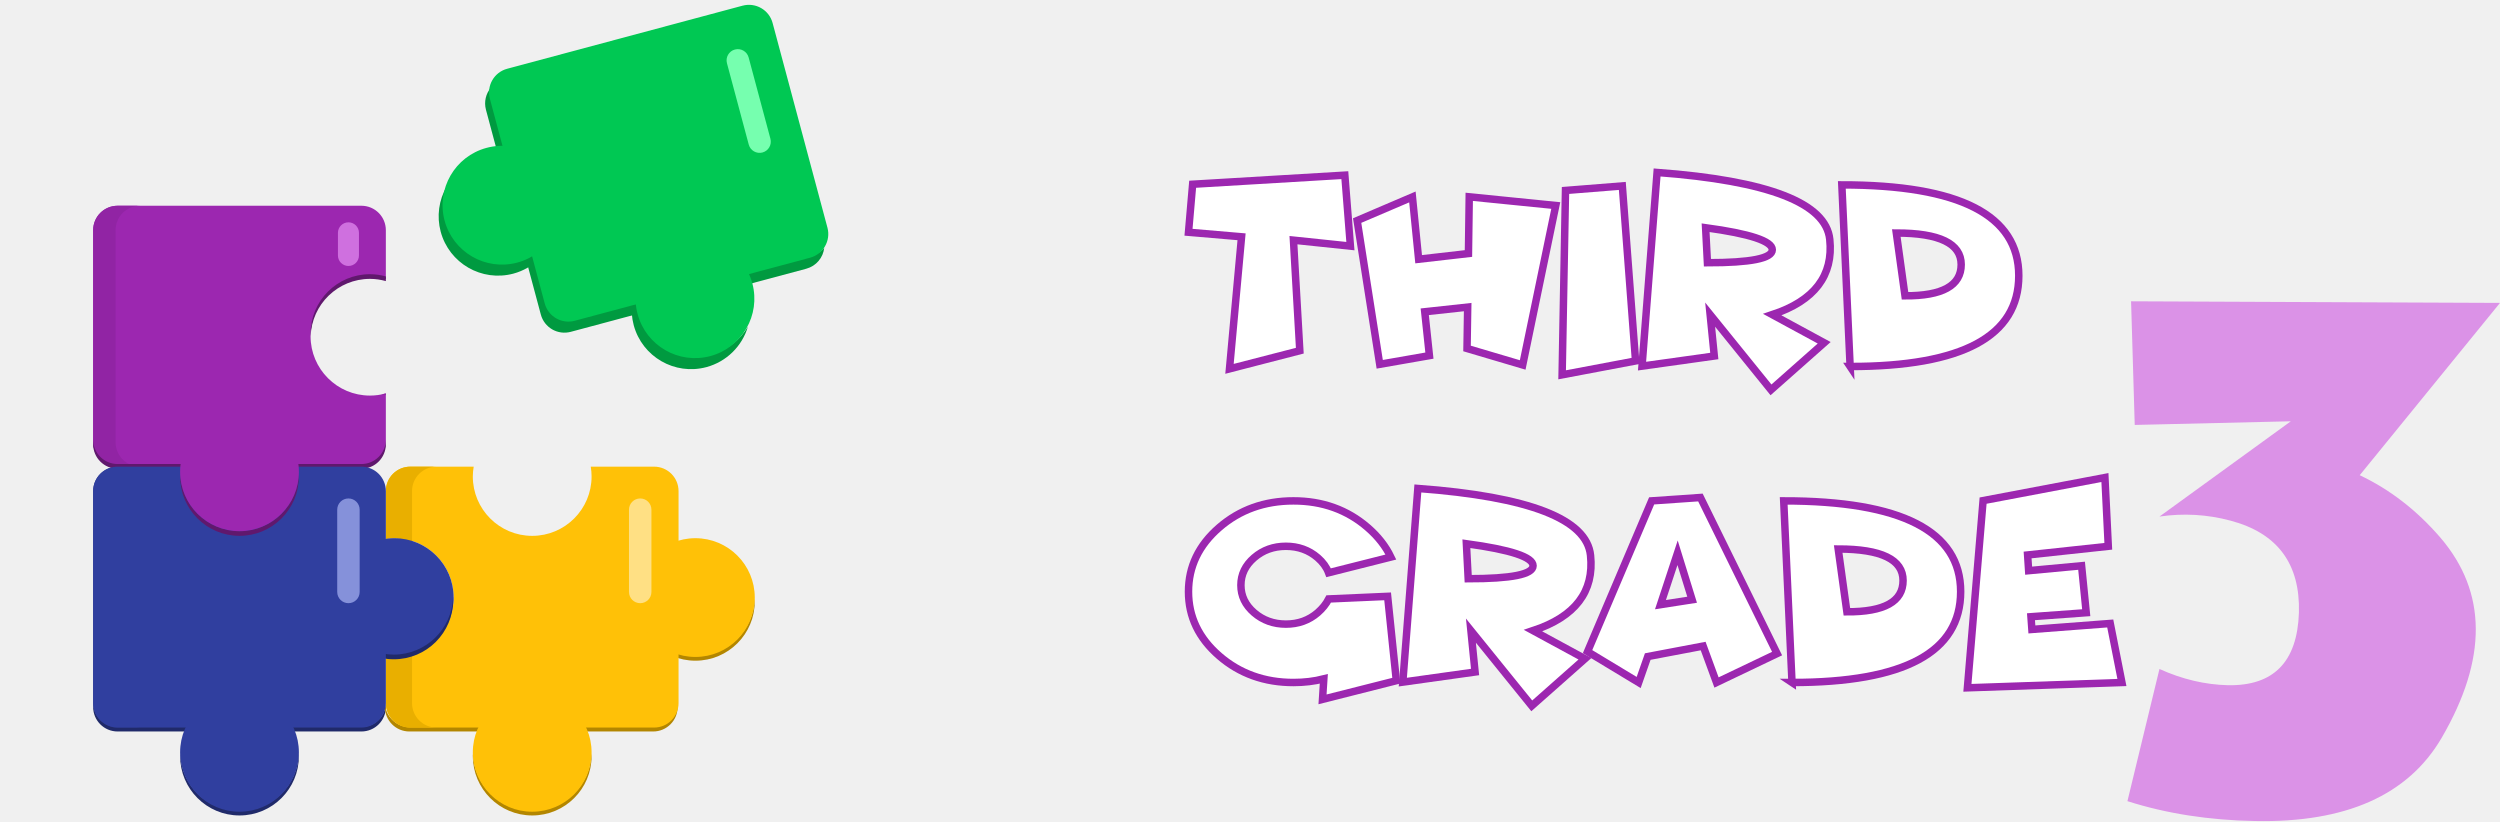
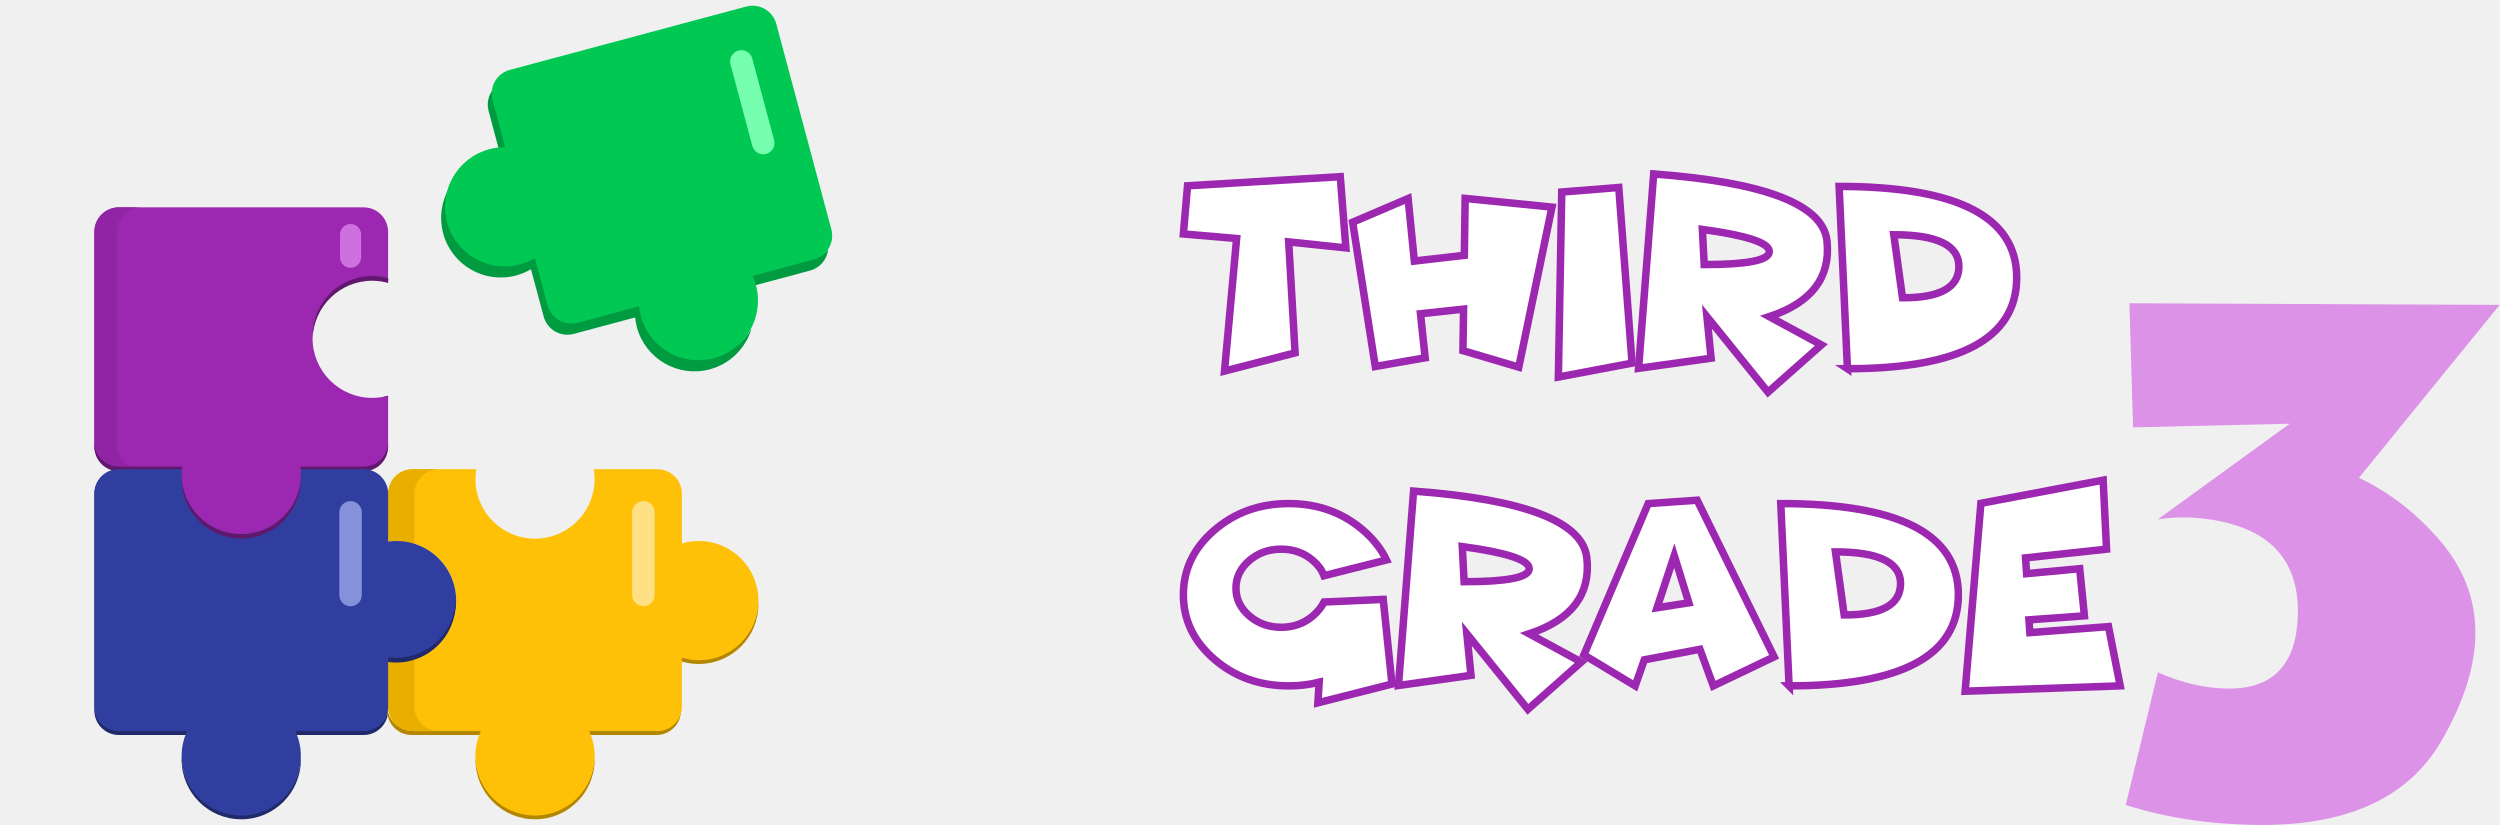
- <svg xmlns="http://www.w3.org/2000/svg" width="1003.671" height="330" version="1.1" viewBox="0 0 265.555 87.312">
-   <rect x=".114" y=".114" width="264.355" height="87.084" ry="3.035" opacity="0" stroke-width=".228" />
-   <path d="m9.894 74.601v0.497c0 1.441 1.16 2.602 2.602 2.602h25.888c1.441 0 2.602-1.16 2.602-2.602v-0.497c0 1.441-1.16 2.602-2.602 2.602h-25.888c-1.441 0-2.602-1.16-2.602-2.602z" fill="#202a6a" stroke-width=".109" />
-   <path d="m40.886 74.601v0.497c0 1.441 1.16 2.602 2.602 2.602h25.888c1.441 0 2.602-1.16 2.602-2.602v-0.497c0 1.441-1.16 2.602-2.602 2.602h-25.888c-1.441 0-2.602-1.16-2.602-2.602z" fill="#b38600" stroke-width=".109" />
-   <g stroke-width=".412">
-     <path d="m31.737 80.022a6.308 6.308 0 0 1 -6.297 6.101 6.308 6.308 0 0 1 -6.297 -6.018 6.308 6.308 0 0 0 -0.01 0.207 6.308 6.308 0 0 0 6.308 6.308 6.308 6.308 0 0 0 6.308 -6.308 6.308 6.308 0 0 0 -0.01 -0.29z" fill="#202a6a" />
-     <path d="m62.829 80.022a6.308 6.308 0 0 1 -6.297 6.101 6.308 6.308 0 0 1 -6.297 -6.018 6.308 6.308 0 0 0 -0.01 0.207 6.308 6.308 0 0 0 6.308 6.308 6.308 6.308 0 0 0 6.308 -6.308 6.308 6.308 0 0 0 -0.01 -0.29z" fill="#b38600" />
-     <path d="m80.162 63.582a6.308 6.308 0 0 1 -6.297 6.101 6.308 6.308 0 0 1 -6.297 -6.018 6.308 6.308 0 0 0 -0.01 0.207 6.308 6.308 0 0 0 6.308 6.308 6.308 6.308 0 0 0 6.308 -6.308 6.308 6.308 0 0 0 -0.01 -0.29z" fill="#b38600" />
-     <circle cx="25.44" cy="79.915" r="6.308" fill="#303f9f" />
-   </g>
-   <g transform="matrix(.411661 0 0 .411661 32.14218 2.44982)" fill="#ffc107">
-     <path d="m27.802 114.46c-3.501 0-6.32 2.819-6.32 6.32v12.31a15.323 15.323 0 0 1 2.171 -0.171 15.323 15.323 0 0 1 15.323 15.323 15.323 15.323 0 0 1 -15.323 15.323 15.323 15.323 0 0 1 -2.171 -0.174v12.072c0 3.501 2.819 6.32 6.32 6.32h62.887c3.501 0 6.32-2.819 6.32-6.32v-54.683c0-3.501-2.819-6.32-6.32-6.32h-16.335a15.323 15.323 0 0 1 0.214 2.534 15.323 15.323 0 0 1 -15.323 15.323 15.323 15.323 0 0 1 -15.323 -15.323 15.323 15.323 0 0 1 0.228 -2.534z" />
-     <circle cx="59.245" cy="188.177" r="15.323" />
-     <circle transform="rotate(90)" cx="148.242" cy="-101.353" r="15.323" />
-   </g>
-   <g transform="matrix(.411661 0 0 .411661 3.039621 -3.160804)" fill="#009a40">
-     <path d="m119.279 30.298c-1.285 1.524-1.825 3.631-1.268 5.711l14.153 52.82c0.906 3.382 4.359 5.375 7.741 4.469l60.745-16.277c2.597-0.696 4.373-2.893 4.648-5.407-0.804 0.954-1.899 1.681-3.2 2.029l-60.745 16.277c-3.382 0.906-6.834-1.087-7.74-4.469l-14.153-52.82c-0.21-0.785-0.263-1.573-0.18-2.332z" />
-     <path d="m107.899 55.756a15.323 15.323 0 0 0 -1.575 11.69 15.323 15.323 0 0 0 18.766 10.834 15.323 15.323 0 0 0 10.707 -10.454 15.323 15.323 0 0 1 -9.259 7.076 15.323 15.323 0 0 1 -18.767 -10.835 15.323 15.323 0 0 1 0.127 -8.311z" />
-     <path d="m157.706 79.882a15.323 15.323 0 0 0 -1.575 11.69 15.323 15.323 0 0 0 18.766 10.834 15.323 15.323 0 0 0 10.707 -10.454 15.323 15.323 0 0 1 -9.259 7.076 15.323 15.323 0 0 1 -18.767 -10.834 15.323 15.323 0 0 1 0.127 -8.312z" />
-   </g>
-   <g transform="matrix(.3976339 -.1065457 .1065457 .3976339 7.449687 64.39207)" fill="#00c853">
-     <rect x="138.507" y="-104.767" width="75.527" height="67.323" ry="6.32" />
-     <circle transform="rotate(90)" cx="-71.105" cy="-134.405" r="15.323" />
-     <circle cx="176.271" cy="-34.91" r="15.323" />
-   </g>
-   <g stroke-width=".412">
-     <rect transform="rotate(-15)" x="72.849" y="25.284" width="2.384" height="11.324" ry="1.192" fill="#76ffaf" />
-     <rect x="66.812" y="52.946" width="2.384" height="11.125" ry="1.192" fill="#ffe084" />
-     <rect transform="rotate(90)" x="24.337" y="-37.211" width="2.384" height="11.125" ry="1.192" fill="#d27ae1" />
-   </g>
-   <g transform="matrix(.411661 0 0 .411661 32.14218 2.44982)" stroke-width=".265">
-     <path d="m-47.726 47.137c-3.501 0-6.32 2.819-6.32 6.32v54.683c0 3.501 2.819 6.32 6.32 6.32h62.888c3.501 0 6.32-2.819 6.32-6.32v-12.578a15.323 15.323 0 0 1 -4.102 0.559 15.323 15.323 0 0 1 -15.323 -15.323 15.323 15.323 0 0 1 15.323 -15.323 15.323 15.323 0 0 1 4.102 0.576v-12.595c0-3.501-2.819-6.32-6.32-6.32z" fill="#9c27b0" />
-     <path d="m-47.726 47.137c-3.501 0-6.32 2.819-6.32 6.32v54.683c0 3.501 2.819 6.32 6.32 6.32h5.791c-3.501 0-6.32-2.819-6.32-6.32v-54.683c0-3.501 2.819-6.32 6.32-6.32zm69.208 18.451a15.323 15.323 0 0 0 -1.223 0.18 15.323 15.323 0 0 1 1.223 0.284zm0 29.974a15.323 15.323 0 0 1 -1.22 0.274 15.323 15.323 0 0 0 1.22 0.184z" fill="#9124a4" />
-     <path d="m-47.726 114.46c-3.501 0-6.32 2.819-6.32 6.32v54.683c0 3.501 2.819 6.32 6.32 6.32h6.274c-3.501 0-6.32-2.818-6.32-6.32v-54.683c0-3.501 2.819-6.32 6.32-6.32z" fill="#283484" />
-     <path d="m27.802 114.46c-3.501 0-6.32 2.819-6.32 6.32v12.31c0.719-0.108 1.444-0.165 2.171-0.171 14.424 0.763 19.926 29.98 0 30.646-0.727-6e-3 -1.453-0.064-2.171-0.174v12.072c0 3.501 2.819 6.32 6.32 6.32h6.756c-3.501 0-6.32-2.819-6.32-6.32v-18.434c0.719 0.109 1.444 0.167 2.171 0.174v-18.964c-0.727 5e-3 -1.453 0.062-2.171 0.171v-17.629c0-3.501 2.819-6.32 6.32-6.32z" fill="#e9af00" />
-   </g>
-   <circle transform="rotate(90)" cx="63.475" cy="-41.879" r="6.308" fill="#303f9f" stroke-width=".412" />
-   <rect x="35.896" y="23.615" width="2.233" height="4.637" ry="1.116" fill="#cf70df" stroke-width=".412" />
-   <path d="m39.297 29.125a6.308 6.308 0 0 0 -6.308 6.308 6.308 6.308 0 0 0 0.01 0.291 6.308 6.308 0 0 1 6.298 -6.102 6.308 6.308 0 0 1 1.689 0.237v-0.497a6.308 6.308 0 0 0 -1.689 -0.237zm-29.403 17.563v0.497c0 1.441 1.16 2.602 2.602 2.602h25.888c1.441 0 2.602-1.16 2.602-2.602v-0.497c0 1.441-1.16 2.602-2.602 2.602h-25.888c-1.441 0-2.602-1.16-2.602-2.602z" fill="#60186d" stroke-width=".109" />
-   <g stroke-width=".412">
-     <path d="m48.127 63.433a6.308 6.308 0 0 1 -6.297 6.101 6.308 6.308 0 0 1 -6.297 -6.018 6.308 6.308 0 0 0 -0.01 0.207 6.308 6.308 0 0 0 6.308 6.308 6.308 6.308 0 0 0 6.308 -6.308 6.308 6.308 0 0 0 -0.01 -0.29z" fill="#202a6a" />
-     <rect x="9.894" y="49.568" width="31.092" height="27.714" ry="2.602" fill="#303f9f" />
-     <rect x="35.82" y="52.946" width="2.384" height="11.125" ry="1.192" fill="#8591da" />
-     <path d="m31.737 50.321a6.308 6.308 0 0 1 -6.297 6.101 6.308 6.308 0 0 1 -6.297 -6.018 6.308 6.308 0 0 0 -0.01 0.207 6.308 6.308 0 0 0 6.308 6.308 6.308 6.308 0 0 0 6.308 -6.308 6.308 6.308 0 0 0 -0.01 -0.29z" fill="#60186d" />
-     <circle cx="25.44" cy="50.115" r="6.308" fill="#9c27b0" />
-   </g>
-   <g transform="translate(0,-199.9114)" fill="#db92e7" style="font-feature-settings:normal;font-variant-caps:normal;font-variant-ligatures:normal;font-variant-numeric:normal" aria-label="3">
-     <path d="m226.367 231.915 0.388 13.134 16.58-0.388-13.953 10.12q3.833-0.56 7.536 0.431 7.493 1.981 7.278 9.775-0.258 7.838-7.536 7.708-3.66-0.086-7.278-1.723l-3.402 14.039q6.201 1.981 13.522 2.11 14.512 0.301 19.852-8.828 7.321-12.575-0.129-21.273-3.747-4.349-8.57-6.632l14.9-18.302z" fill="#db92e7" stroke-width=".265" style="font-feature-settings:normal;font-variant-caps:normal;font-variant-ligatures:normal;font-variant-numeric:normal" />
-   </g>
-   <g transform="translate(0,-199.9114)" fill="#fff" stroke="#9c27b0" stroke-width=".794" style="font-feature-settings:normal;font-variant-caps:normal;font-variant-ligatures:normal;font-variant-numeric:normal" aria-label="third ">
-     <path d="m137.393 225.421 0.675 11.741-7.469 1.929 1.282-14.028-5.636-0.482 0.441-5.099 16.164-0.965 0.593 7.538z" style="font-feature-settings:normal;font-variant-caps:normal;font-variant-ligatures:normal;font-variant-numeric:normal" />
-     <path d="m151.339 233.027 0.496 4.658-5.278 0.923-2.398-15.269 5.87-2.508 0.661 6.615 5.292-0.606 0.083-6.022 9.192 0.923-3.514 16.936-5.912-1.75 0.069-4.396z" style="font-feature-settings:normal;font-variant-caps:normal;font-variant-ligatures:normal;font-variant-numeric:normal" />
-     <path d="m172.326 219.66 1.406 18.59-7.8 1.474 0.358-19.582z" style="font-feature-settings:normal;font-variant-caps:normal;font-variant-ligatures:normal;font-variant-numeric:normal" />
-     <path d="m181.173 224.098 0.193 3.721q6.89 0 6.89-1.378 0-1.378-7.083-2.343zm0.923 13.629-7.676 1.075 1.599-20.574q17.749 1.323 18.342 7.111 0.606 5.774-6.105 7.993l5.512 2.99-5.65 5.002-6.463-7.993z" style="font-feature-settings:normal;font-variant-caps:normal;font-variant-ligatures:normal;font-variant-numeric:normal" />
-     <path d="m196.525 238.843-0.882-19.293q18.796 0 18.796 9.646t-17.915 9.646zm4.906-14.18 0.923 6.67q5.967 0.028 5.967-3.321 0-3.349-6.89-3.349z" style="font-feature-settings:normal;font-variant-caps:normal;font-variant-ligatures:normal;font-variant-numeric:normal" />
-   </g>
-   <g transform="translate(0,-199.9114)" fill="#fff" stroke="#9c27b0" stroke-width=".794" style="font-feature-settings:normal;font-variant-caps:normal;font-variant-ligatures:normal;font-variant-numeric:normal" aria-label="Grade">
-     <path d="m148.321 272.215-7.841 1.984 0.138-2.177q-1.53 0.386-3.225 0.386-4.616 0-7.882-2.825-3.266-2.825-3.266-6.821 0-3.996 3.266-6.821 3.266-2.825 7.882-2.825t7.882 2.825q1.64 1.419 2.467 3.142l-6.615 1.667q-0.331-0.882-1.158-1.599-1.406-1.213-3.376-1.213-1.971 0-3.376 1.213-1.406 1.213-1.406 2.921 0 1.709 1.406 2.921 1.406 1.213 3.376 1.213 1.971 0 3.376-1.213 0.758-0.661 1.171-1.461l6.256-0.276z" style="font-feature-settings:normal;font-variant-caps:normal;font-variant-ligatures:normal;font-variant-numeric:normal" />
-     <path d="m155.762 257.663 0.193 3.721q6.89 0 6.89-1.378t-7.083-2.343zm0.923 13.629-7.676 1.075 1.599-20.574q17.749 1.323 18.342 7.111 0.606 5.774-6.105 7.993l5.512 2.99-5.65 5.002-6.463-7.993z" style="font-feature-settings:normal;font-variant-caps:normal;font-variant-ligatures:normal;font-variant-numeric:normal" />
-     <path d="m175.027 269.652-0.965 2.756-5.429-3.28 6.808-16.013 5.181-0.358 8.144 16.578-6.435 3.073-1.419-3.872zm4.713-6.036-1.543-4.989-1.819 5.512z" style="font-feature-settings:normal;font-variant-caps:normal;font-variant-ligatures:normal;font-variant-numeric:normal" />
-     <path d="m190.351 272.408-0.882-19.293q18.796 0 18.796 9.646 0 9.646-17.915 9.646zm4.906-14.18 0.923 6.67q5.967 0.028 5.967-3.321 0-3.349-6.89-3.349z" style="font-feature-settings:normal;font-variant-caps:normal;font-variant-ligatures:normal;font-variant-numeric:normal" />
-     <path d="m223.589 250.635 0.358 7.304-8.571 0.923 0.11 1.667 5.622-0.524 0.496 4.989-5.87 0.427 0.097 1.35 8.323-0.634 1.24 6.27-16.412 0.565 1.667-19.885z" style="font-feature-settings:normal;font-variant-caps:normal;font-variant-ligatures:normal;font-variant-numeric:normal" />
+ <svg xmlns="http://www.w3.org/2000/svg" width="1e3" height="330" version="1.1" viewBox="0 0 264.583 87.313">
+   <g transform="translate(-312.9716,-199.8195)">
+     <rect x="312.972" y="199.82" width="264.583" height="87.312" ry="0" opacity="0" stroke-width=".179" />
+     <g transform="translate(311.9667,4.1525337e-6)">
+       <g fill="#db92e7" style="font-feature-settings:normal;font-variant-caps:normal;font-variant-ligatures:normal;font-variant-numeric:normal" aria-label="3">
+         <path d="m226.367 231.915 0.388 13.134 16.58-0.388-13.953 10.12q3.833-0.56 7.536 0.431 7.493 1.981 7.278 9.775-0.258 7.838-7.536 7.708-3.66-0.086-7.278-1.723l-3.402 14.039q6.201 1.981 13.522 2.11 14.512 0.301 19.852-8.828 7.321-12.575-0.129-21.273-3.747-4.349-8.57-6.632l14.9-18.302z" fill="#db92e7" stroke-width=".265" style="font-feature-settings:normal;font-variant-caps:normal;font-variant-ligatures:normal;font-variant-numeric:normal" />
+       </g>
+       <g fill="#fff" stroke="#9c27b0" stroke-width=".794" style="font-feature-settings:normal;font-variant-caps:normal;font-variant-ligatures:normal;font-variant-numeric:normal" aria-label="third ">
+         <path d="m137.393 225.421 0.675 11.741-7.469 1.929 1.282-14.028-5.636-0.482 0.441-5.099 16.164-0.965 0.593 7.538z" style="font-feature-settings:normal;font-variant-caps:normal;font-variant-ligatures:normal;font-variant-numeric:normal" />
+         <path d="m151.339 233.027 0.496 4.658-5.278 0.923-2.398-15.269 5.87-2.508 0.661 6.615 5.292-0.606 0.083-6.022 9.192 0.923-3.514 16.936-5.912-1.75 0.069-4.396z" style="font-feature-settings:normal;font-variant-caps:normal;font-variant-ligatures:normal;font-variant-numeric:normal" />
+         <path d="m172.326 219.66 1.406 18.59-7.8 1.474 0.358-19.582z" style="font-feature-settings:normal;font-variant-caps:normal;font-variant-ligatures:normal;font-variant-numeric:normal" />
+         <path d="m181.173 224.098 0.193 3.721q6.89 0 6.89-1.378 0-1.378-7.083-2.343zm0.923 13.629-7.676 1.075 1.599-20.574q17.749 1.323 18.342 7.111 0.606 5.774-6.105 7.993l5.512 2.99-5.65 5.002-6.463-7.993z" style="font-feature-settings:normal;font-variant-caps:normal;font-variant-ligatures:normal;font-variant-numeric:normal" />
+         <path d="m196.525 238.843-0.882-19.293q18.796 0 18.796 9.646t-17.915 9.646zm4.906-14.18 0.923 6.67q5.967 0.028 5.967-3.321 0-3.349-6.89-3.349z" style="font-feature-settings:normal;font-variant-caps:normal;font-variant-ligatures:normal;font-variant-numeric:normal" />
+       </g>
+       <g fill="#fff" stroke="#9c27b0" stroke-width=".794" style="font-feature-settings:normal;font-variant-caps:normal;font-variant-ligatures:normal;font-variant-numeric:normal" aria-label="Grade">
+         <path d="m148.321 272.215-7.841 1.984 0.138-2.177q-1.53 0.386-3.225 0.386-4.616 0-7.882-2.825-3.266-2.825-3.266-6.821 0-3.996 3.266-6.821 3.266-2.825 7.882-2.825t7.882 2.825q1.64 1.419 2.467 3.142l-6.615 1.667q-0.331-0.882-1.158-1.599-1.406-1.213-3.376-1.213-1.971 0-3.376 1.213-1.406 1.213-1.406 2.921 0 1.709 1.406 2.921 1.406 1.213 3.376 1.213 1.971 0 3.376-1.213 0.758-0.661 1.171-1.461l6.256-0.276z" style="font-feature-settings:normal;font-variant-caps:normal;font-variant-ligatures:normal;font-variant-numeric:normal" />
+         <path d="m155.762 257.663 0.193 3.721q6.89 0 6.89-1.378t-7.083-2.343zm0.923 13.629-7.676 1.075 1.599-20.574q17.749 1.323 18.342 7.111 0.606 5.774-6.105 7.993l5.512 2.99-5.65 5.002-6.463-7.993z" style="font-feature-settings:normal;font-variant-caps:normal;font-variant-ligatures:normal;font-variant-numeric:normal" />
+         <path d="m175.027 269.652-0.965 2.756-5.429-3.28 6.808-16.013 5.181-0.358 8.144 16.578-6.435 3.073-1.419-3.872zm4.713-6.036-1.543-4.989-1.819 5.512z" style="font-feature-settings:normal;font-variant-caps:normal;font-variant-ligatures:normal;font-variant-numeric:normal" />
+         <path d="m190.351 272.408-0.882-19.293q18.796 0 18.796 9.646 0 9.646-17.915 9.646zm4.906-14.18 0.923 6.67q5.967 0.028 5.967-3.321 0-3.349-6.89-3.349z" style="font-feature-settings:normal;font-variant-caps:normal;font-variant-ligatures:normal;font-variant-numeric:normal" />
+         <path d="m223.589 250.635 0.358 7.304-8.571 0.923 0.11 1.667 5.622-0.524 0.496 4.989-5.87 0.427 0.097 1.35 8.323-0.634 1.24 6.27-16.412 0.565 1.667-19.885z" style="font-feature-settings:normal;font-variant-caps:normal;font-variant-ligatures:normal;font-variant-numeric:normal" />
+       </g>
+     </g>
+     <g transform="translate(413.9434,-15.25294)">
+       <path d="m-90.988 289.763v0.497c0 1.441 1.16 2.602 2.602 2.602h25.888c1.441 0 2.602-1.16 2.602-2.602v-0.497c0 1.441-1.16 2.602-2.602 2.602h-25.888c-1.441 0-2.602-1.16-2.602-2.602z" fill="#202a6a" stroke-width=".109" />
+       <path d="m-59.996 289.763v0.497c0 1.441 1.16 2.602 2.602 2.602h25.888c1.441 0 2.602-1.16 2.602-2.602v-0.497c0 1.441-1.16 2.602-2.602 2.602h-25.888c-1.441 0-2.602-1.16-2.602-2.602z" fill="#b38600" stroke-width=".109" />
+       <g transform="translate(-100.8817,215.1626)" stroke-width=".412">
+         <path d="m31.737 80.022a6.308 6.308 0 0 1 -6.297 6.101 6.308 6.308 0 0 1 -6.297 -6.018 6.308 6.308 0 0 0 -0.01 0.207 6.308 6.308 0 0 0 6.308 6.308 6.308 6.308 0 0 0 6.308 -6.308 6.308 6.308 0 0 0 -0.01 -0.29z" fill="#202a6a" />
+         <path d="m62.829 80.022a6.308 6.308 0 0 1 -6.297 6.101 6.308 6.308 0 0 1 -6.297 -6.018 6.308 6.308 0 0 0 -0.01 0.207 6.308 6.308 0 0 0 6.308 6.308 6.308 6.308 0 0 0 6.308 -6.308 6.308 6.308 0 0 0 -0.01 -0.29z" fill="#b38600" />
+         <path d="m80.162 63.582a6.308 6.308 0 0 1 -6.297 6.101 6.308 6.308 0 0 1 -6.297 -6.018 6.308 6.308 0 0 0 -0.01 0.207 6.308 6.308 0 0 0 6.308 6.308 6.308 6.308 0 0 0 6.308 -6.308 6.308 6.308 0 0 0 -0.01 -0.29z" fill="#b38600" />
+         <circle cx="25.44" cy="79.915" r="6.308" fill="#303f9f" />
+       </g>
+       <g transform="matrix(.411661 0 0 .411661 -68.73953 217.6124)" fill="#ffc107">
+         <path d="m27.802 114.46c-3.501 0-6.32 2.819-6.32 6.32v12.31a15.323 15.323 0 0 1 2.171 -0.171 15.323 15.323 0 0 1 15.323 15.323 15.323 15.323 0 0 1 -15.323 15.323 15.323 15.323 0 0 1 -2.171 -0.174v12.072c0 3.501 2.819 6.32 6.32 6.32h62.887c3.501 0 6.32-2.819 6.32-6.32v-54.683c0-3.501-2.819-6.32-6.32-6.32h-16.335a15.323 15.323 0 0 1 0.214 2.534 15.323 15.323 0 0 1 -15.323 15.323 15.323 15.323 0 0 1 -15.323 -15.323 15.323 15.323 0 0 1 0.228 -2.534z" />
+         <circle cx="59.245" cy="188.177" r="15.323" />
+         <circle transform="rotate(90)" cx="148.242" cy="-101.353" r="15.323" />
+       </g>
+       <g transform="matrix(.411661 0 0 .411661 -97.84209 212.0018)" fill="#009a40">
+         <path d="m119.279 30.298c-1.285 1.524-1.825 3.631-1.268 5.711l14.153 52.82c0.906 3.382 4.359 5.375 7.741 4.469l60.745-16.277c2.597-0.696 4.373-2.893 4.648-5.407-0.804 0.954-1.899 1.681-3.2 2.029l-60.745 16.277c-3.382 0.906-6.834-1.087-7.74-4.469l-14.153-52.82c-0.21-0.785-0.263-1.573-0.18-2.332z" />
+         <path d="m107.899 55.756a15.323 15.323 0 0 0 -1.575 11.69 15.323 15.323 0 0 0 18.766 10.834 15.323 15.323 0 0 0 10.707 -10.454 15.323 15.323 0 0 1 -9.259 7.076 15.323 15.323 0 0 1 -18.767 -10.835 15.323 15.323 0 0 1 0.127 -8.311z" />
+         <path d="m157.706 79.882a15.323 15.323 0 0 0 -1.575 11.69 15.323 15.323 0 0 0 18.766 10.834 15.323 15.323 0 0 0 10.707 -10.454 15.323 15.323 0 0 1 -9.259 7.076 15.323 15.323 0 0 1 -18.767 -10.834 15.323 15.323 0 0 1 0.127 -8.312z" />
+       </g>
+       <g transform="matrix(.3976339 -.1065457 .1065457 .3976339 -93.43202 279.5547)" fill="#00c853">
+         <rect x="138.507" y="-104.767" width="75.527" height="67.323" ry="6.32" />
+         <circle transform="rotate(90)" cx="-71.105" cy="-134.405" r="15.323" />
+         <circle cx="176.271" cy="-34.91" r="15.323" />
+       </g>
+       <g transform="translate(-100.8817,215.1626)" stroke-width=".412">
+         <rect transform="rotate(-15)" x="72.849" y="25.284" width="2.384" height="11.324" ry="1.192" fill="#76ffaf" />
+         <rect x="66.812" y="52.946" width="2.384" height="11.125" ry="1.192" fill="#ffe084" />
+         <rect transform="rotate(90)" x="24.337" y="-37.211" width="2.384" height="11.125" ry="1.192" fill="#d27ae1" />
+       </g>
+       <g transform="matrix(.411661 0 0 .411661 -68.73953 217.6124)" stroke-width=".265">
+         <path d="m-47.726 47.137c-3.501 0-6.32 2.819-6.32 6.32v54.683c0 3.501 2.819 6.32 6.32 6.32h62.888c3.501 0 6.32-2.819 6.32-6.32v-12.578a15.323 15.323 0 0 1 -4.102 0.559 15.323 15.323 0 0 1 -15.323 -15.323 15.323 15.323 0 0 1 15.323 -15.323 15.323 15.323 0 0 1 4.102 0.576v-12.595c0-3.501-2.819-6.32-6.32-6.32z" fill="#9c27b0" />
+         <path d="m-47.726 47.137c-3.501 0-6.32 2.819-6.32 6.32v54.683c0 3.501 2.819 6.32 6.32 6.32h5.791c-3.501 0-6.32-2.819-6.32-6.32v-54.683c0-3.501 2.819-6.32 6.32-6.32zm69.208 18.451a15.323 15.323 0 0 0 -1.223 0.18 15.323 15.323 0 0 1 1.223 0.284zm0 29.974a15.323 15.323 0 0 1 -1.22 0.274 15.323 15.323 0 0 0 1.22 0.184z" fill="#9124a4" />
+         <path d="m-47.726 114.46c-3.501 0-6.32 2.819-6.32 6.32v54.683c0 3.501 2.819 6.32 6.32 6.32h6.274c-3.501 0-6.32-2.818-6.32-6.32v-54.683c0-3.501 2.819-6.32 6.32-6.32z" fill="#283484" />
+         <path d="m27.802 114.46c-3.501 0-6.32 2.819-6.32 6.32v12.31c0.719-0.108 1.444-0.165 2.171-0.171 14.424 0.763 19.926 29.98 0 30.646-0.727-6e-3 -1.453-0.064-2.171-0.174v12.072c0 3.501 2.819 6.32 6.32 6.32h6.756c-3.501 0-6.32-2.819-6.32-6.32v-18.434c0.719 0.109 1.444 0.167 2.171 0.174v-18.964c-0.727 5e-3 -1.453 0.062-2.171 0.171v-17.629c0-3.501 2.819-6.32 6.32-6.32z" fill="#e9af00" />
+       </g>
+       <circle transform="rotate(90)" cx="278.638" cy="59.002" r="6.308" fill="#303f9f" stroke-width=".412" />
+       <rect x="-64.986" y="238.778" width="2.233" height="4.637" ry="1.116" fill="#cf70df" stroke-width=".412" />
+       <path d="m-61.585 244.287a6.308 6.308 0 0 0 -6.308 6.308 6.308 6.308 0 0 0 0.01 0.291 6.308 6.308 0 0 1 6.298 -6.102 6.308 6.308 0 0 1 1.689 0.237v-0.497a6.308 6.308 0 0 0 -1.689 -0.237zm-29.403 17.563v0.497c0 1.441 1.16 2.602 2.602 2.602h25.888c1.441 0 2.602-1.16 2.602-2.602v-0.497c0 1.441-1.16 2.602-2.602 2.602h-25.888c-1.441 0-2.602-1.16-2.602-2.602z" fill="#60186d" stroke-width=".109" />
+       <g transform="translate(-100.8817,215.1626)" stroke-width=".412">
+         <path d="m48.127 63.433a6.308 6.308 0 0 1 -6.297 6.101 6.308 6.308 0 0 1 -6.297 -6.018 6.308 6.308 0 0 0 -0.01 0.207 6.308 6.308 0 0 0 6.308 6.308 6.308 6.308 0 0 0 6.308 -6.308 6.308 6.308 0 0 0 -0.01 -0.29z" fill="#202a6a" />
+         <rect x="9.894" y="49.568" width="31.092" height="27.714" ry="2.602" fill="#303f9f" />
+         <rect x="35.82" y="52.946" width="2.384" height="11.125" ry="1.192" fill="#8591da" />
+         <path d="m31.737 50.321a6.308 6.308 0 0 1 -6.297 6.101 6.308 6.308 0 0 1 -6.297 -6.018 6.308 6.308 0 0 0 -0.01 0.207 6.308 6.308 0 0 0 6.308 6.308 6.308 6.308 0 0 0 6.308 -6.308 6.308 6.308 0 0 0 -0.01 -0.29z" fill="#60186d" />
+         <circle cx="25.44" cy="50.115" r="6.308" fill="#9c27b0" />
+       </g>
+     </g>
  </g>
</svg>
